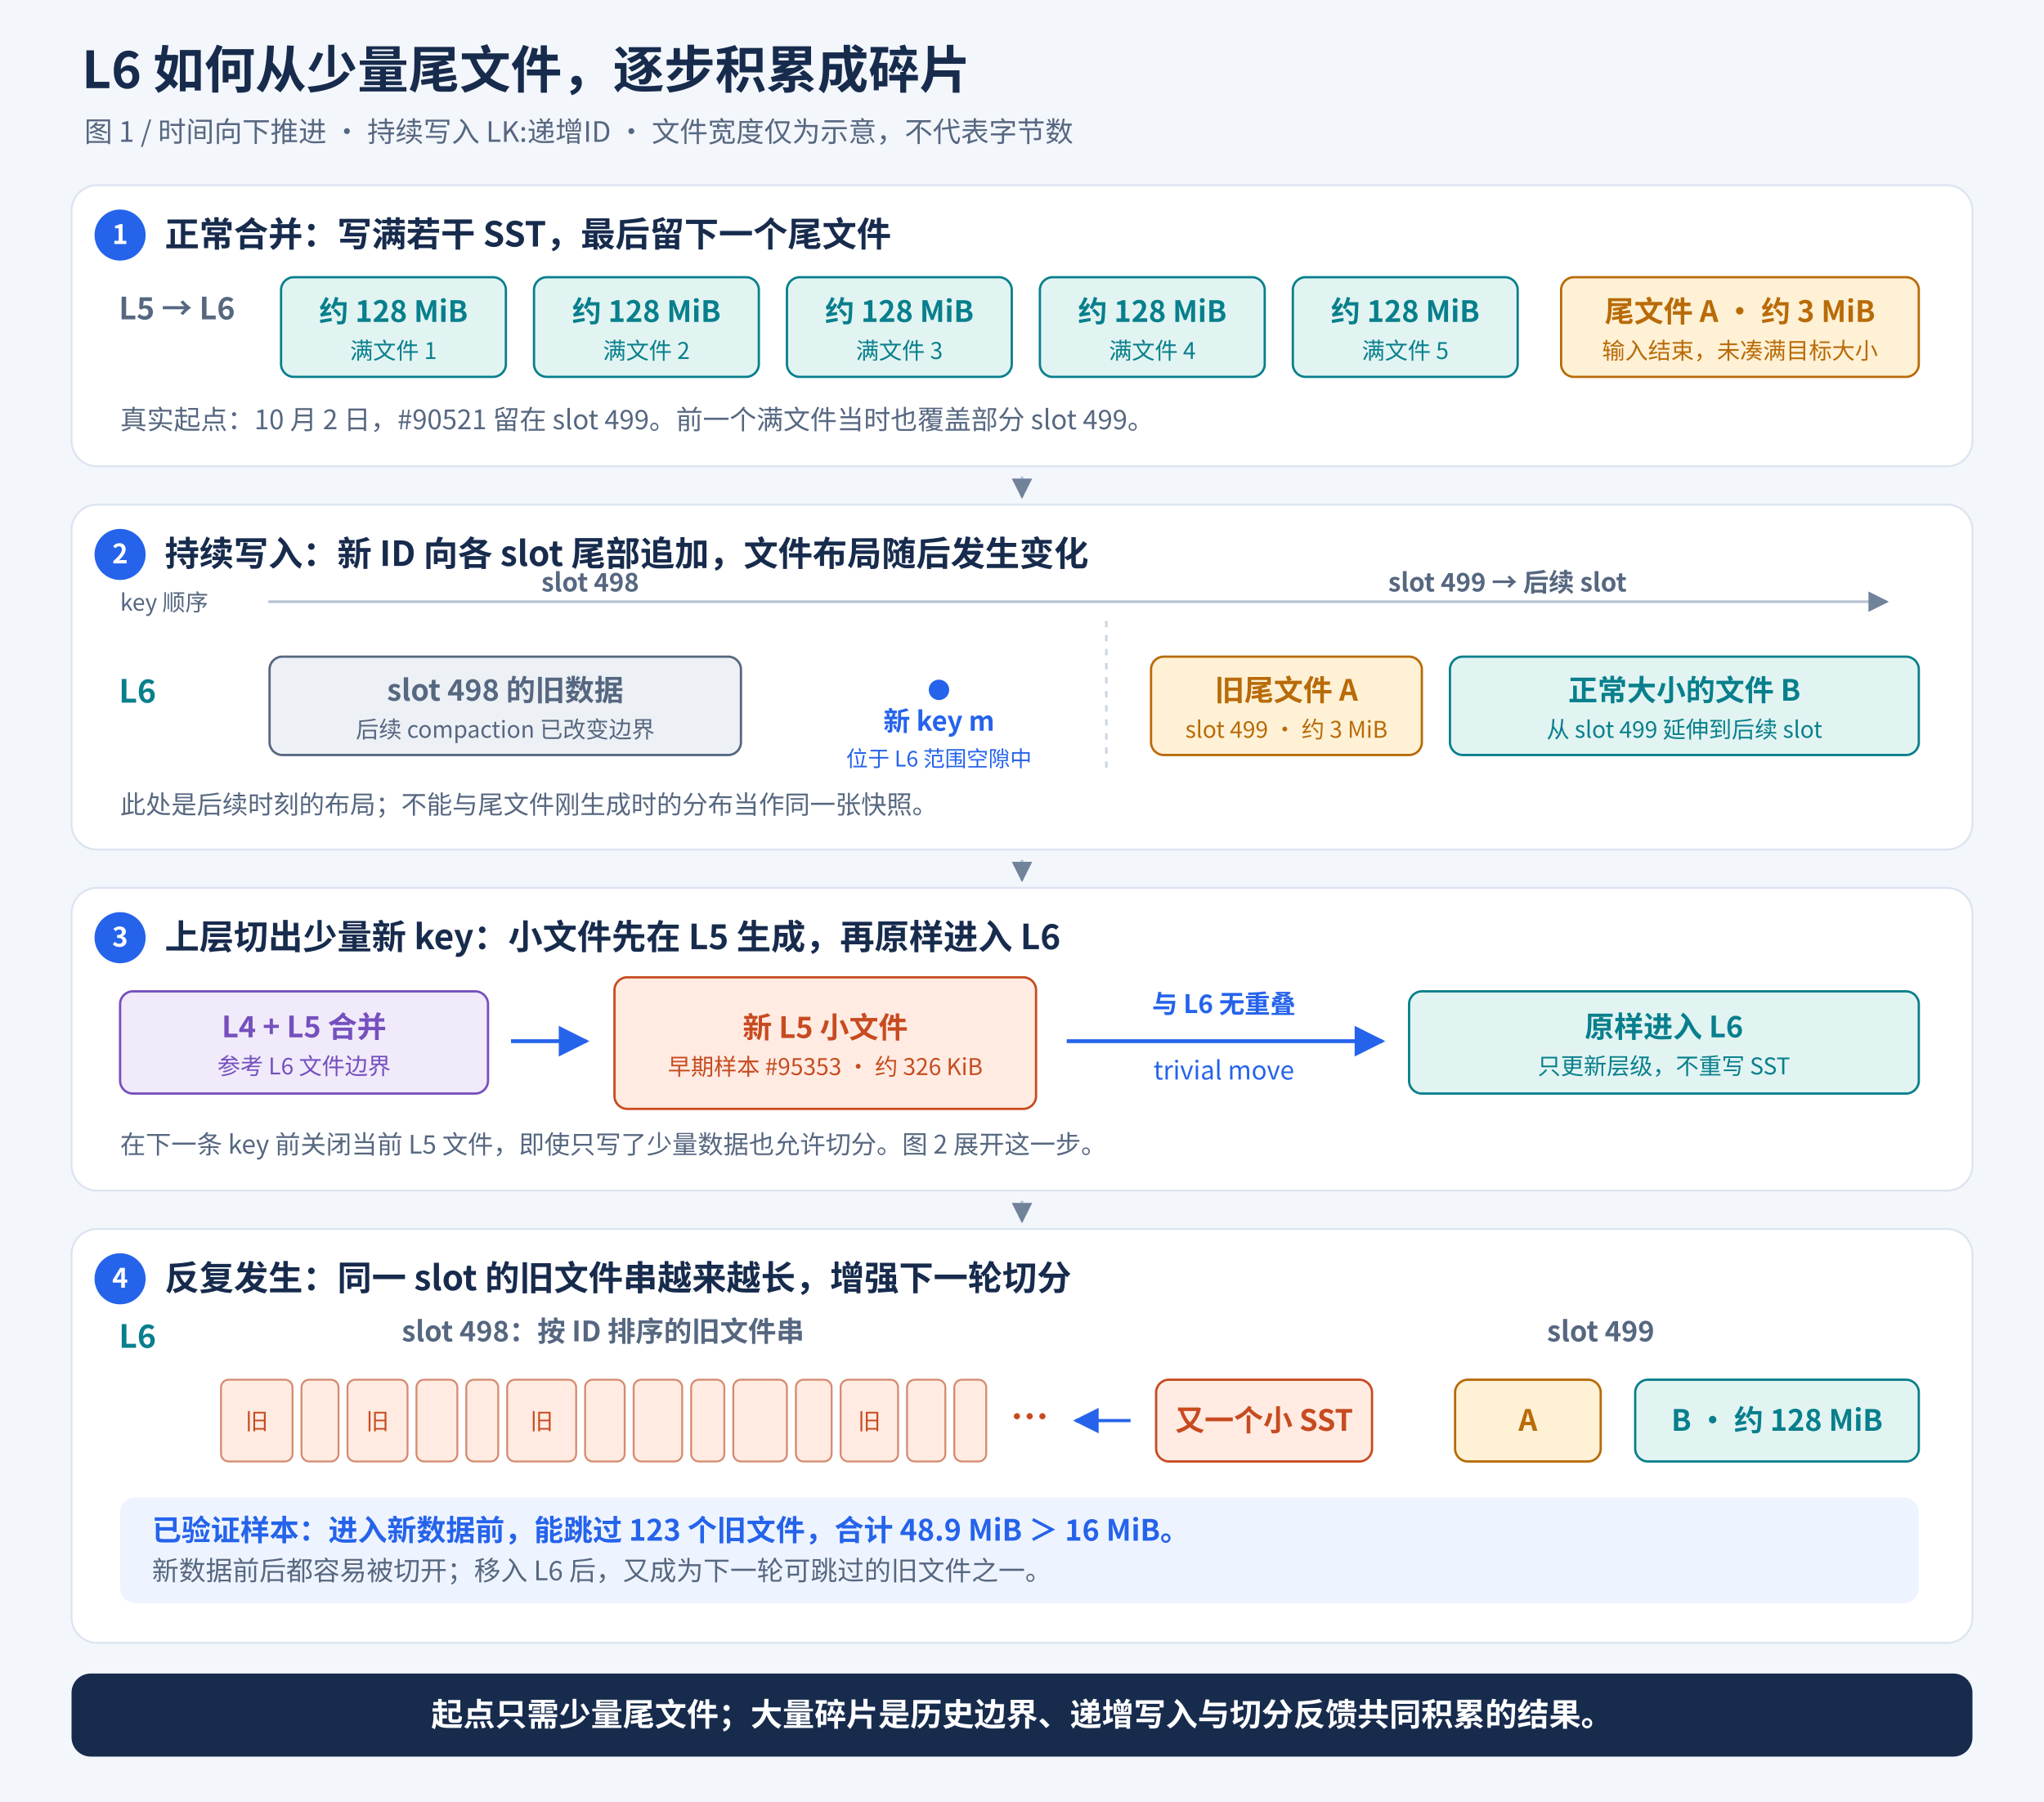
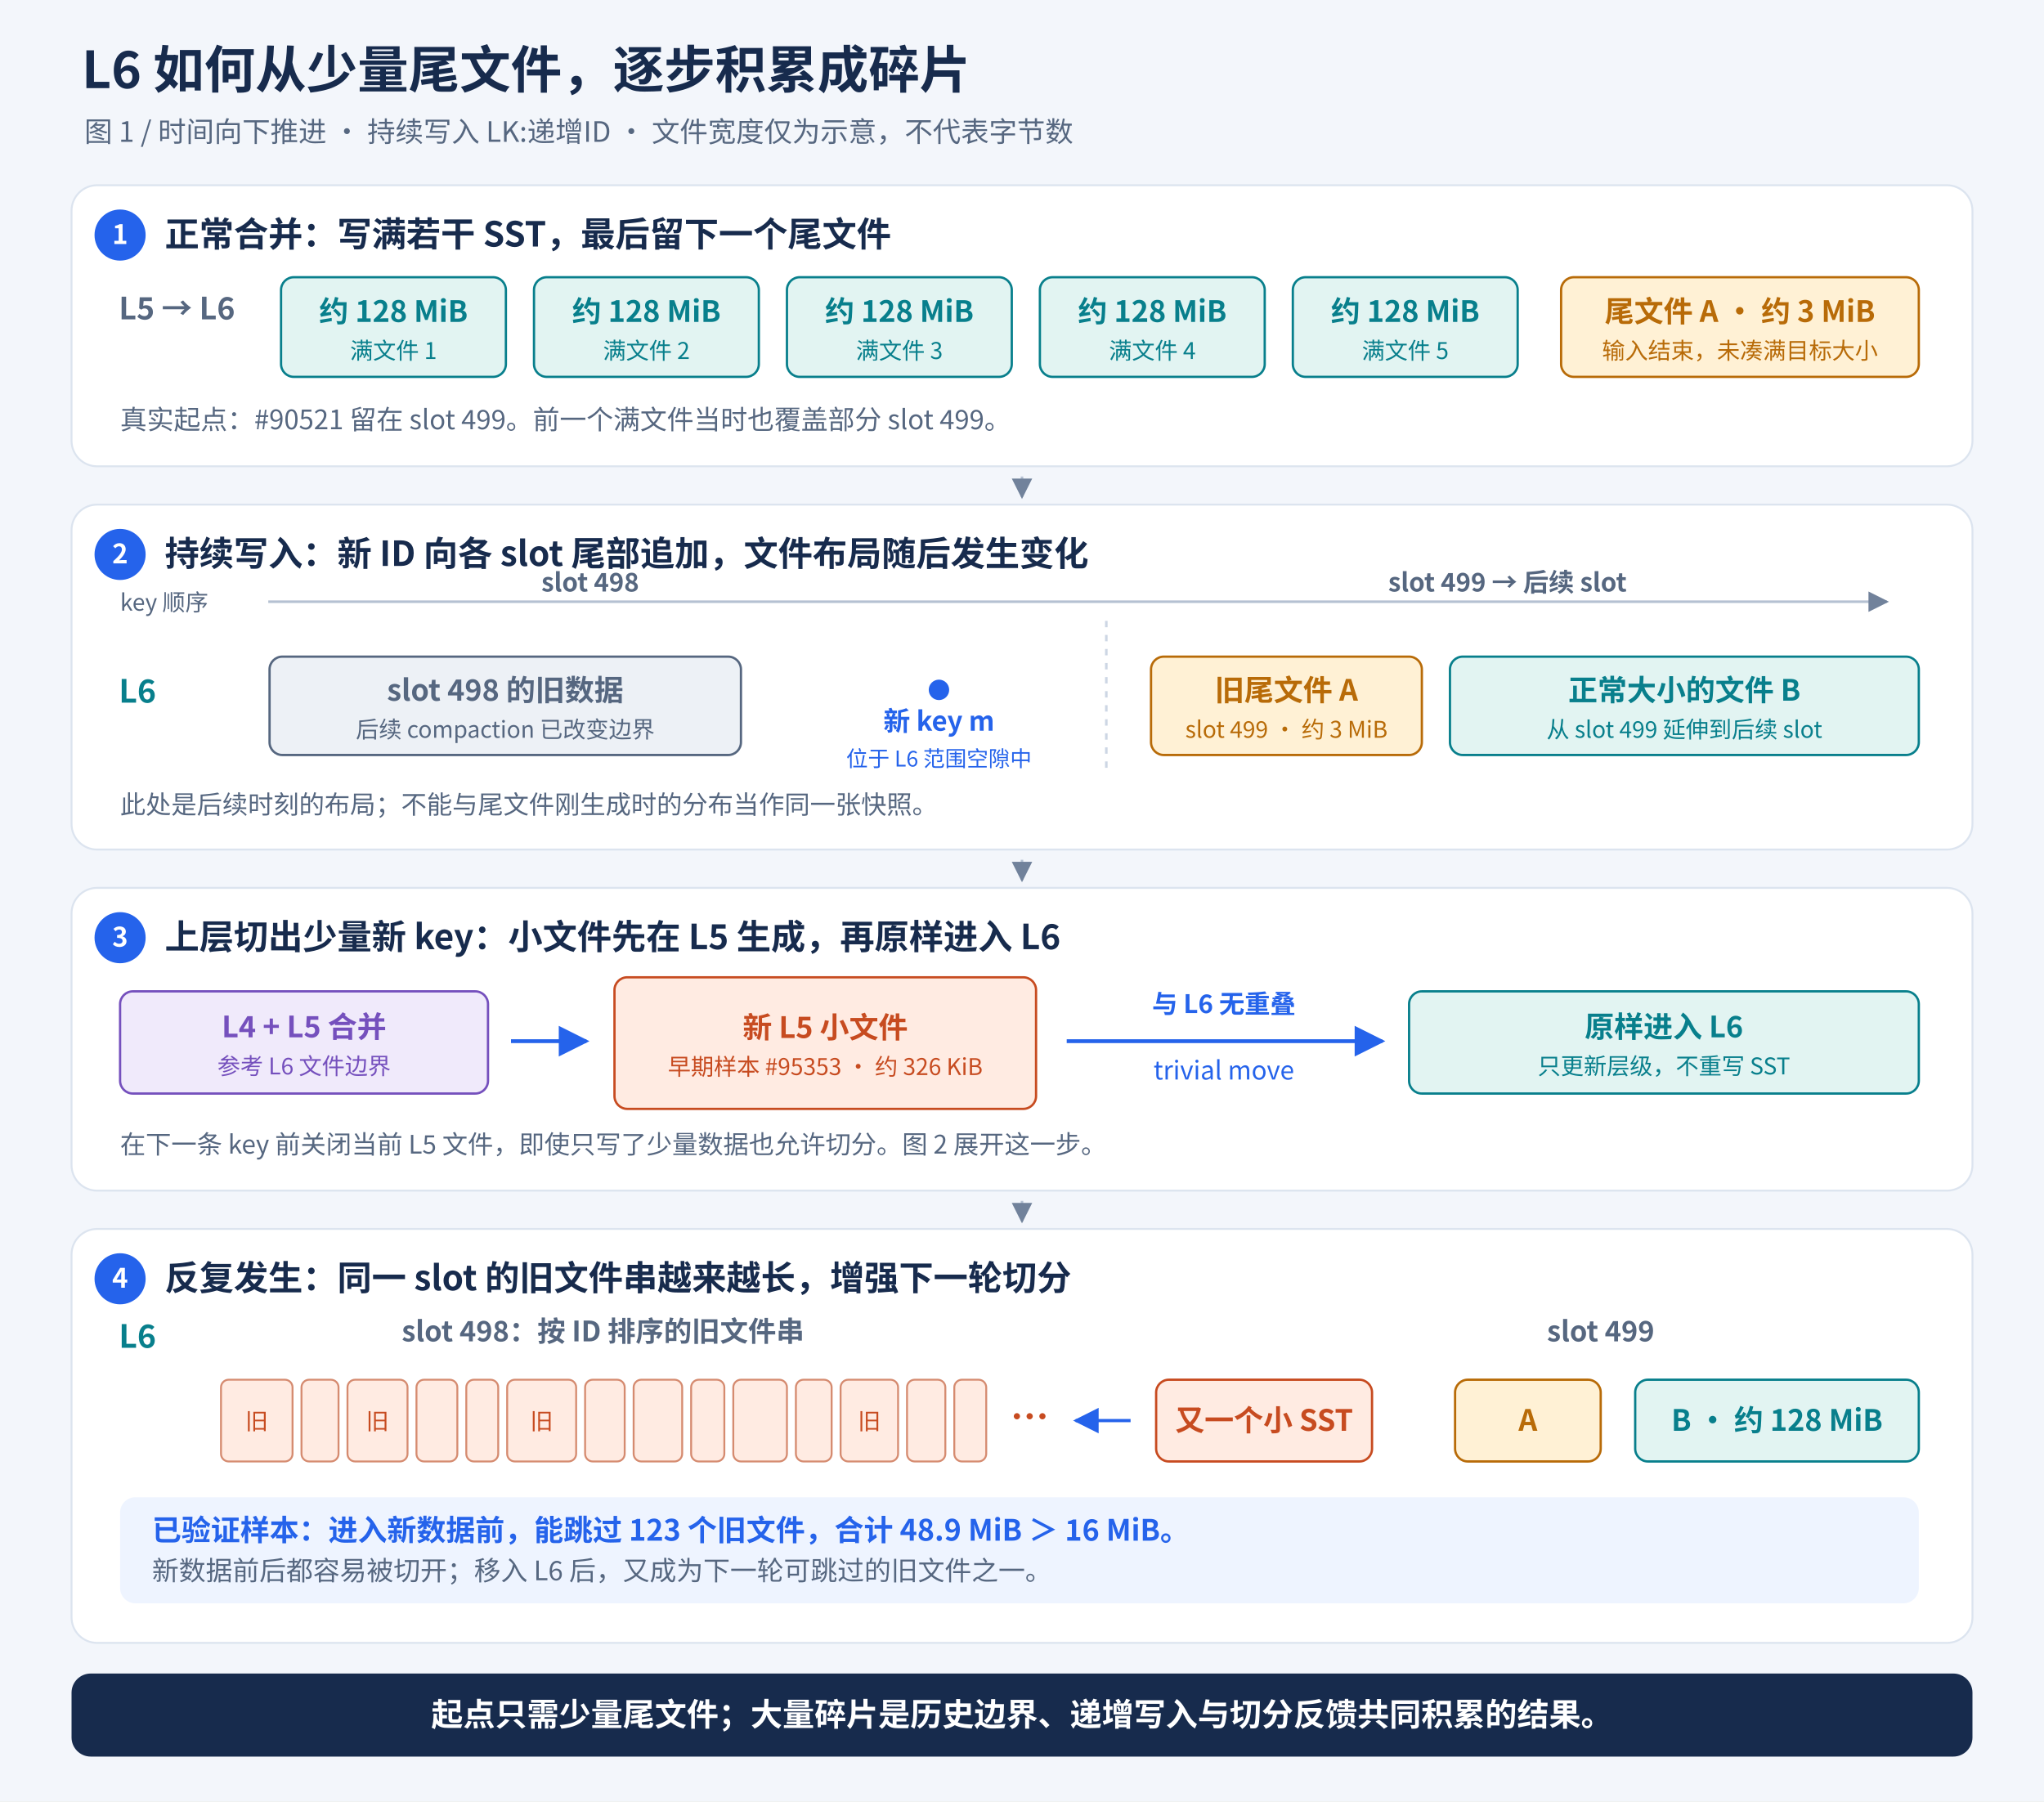
<svg xmlns="http://www.w3.org/2000/svg" width="1600" height="1410" viewBox="0 0 1600 1410" role="img" aria-labelledby="title description">
  <defs>
    <marker id="arrow" viewBox="0 0 10 10" refX="9" refY="5" markerWidth="8" markerHeight="8" orient="auto-start-reverse">
      <path d="M 0 0 L 10 5 L 0 10 z" fill="#71829b" />
    </marker>
    <marker id="blue-arrow" viewBox="0 0 10 10" refX="9" refY="5" markerWidth="8" markerHeight="8" orient="auto">
      <path d="M 0 0 L 10 5 L 0 10 z" fill="#2563eb" />
    </marker>
  </defs>
  <style>
text { font-family: "PingFang SC", "Microsoft YaHei", "Noto Sans CJK SC", sans-serif; fill: #172b4d; }
</style>
  <rect x="0" y="0" width="1600" height="1410" rx="0" fill="#f3f6fb" stroke="none" stroke-width="1.5" />
  <text x="64" y="69" font-size="40" style="fill:#172b4d" font-weight="750" text-anchor="start">L6 如何从少量尾文件，逐步积累成碎片</text>
  <text x="66" y="111" font-size="22" style="fill:#566780" font-weight="400" text-anchor="start">图 1 / 时间向下推进 · 持续写入 LK:递增ID · 文件宽度仅为示意，不代表字节数</text>
  <rect x="56" y="145" width="1488" height="220" rx="20" fill="#ffffff" stroke="#dce4ef" stroke-width="1.5" />
  <circle cx="94" cy="184" r="20" fill="#2563eb" stroke="none" stroke-width="2" />
  <text x="94" y="191" font-size="21" style="fill:#ffffff" font-weight="700" text-anchor="middle">1</text>
  <text x="129" y="193" font-size="27" style="fill:#172b4d" font-weight="650" text-anchor="start">正常合并：写满若干 SST，最后留下一个尾文件</text>
  <text x="93" y="250" font-size="24" style="fill:#566780" font-weight="650" text-anchor="start">L5 → L6</text>
  <rect x="220" y="217" width="176" height="78" rx="10" fill="#e2f4f2" stroke="#087f8c" stroke-width="1.8" />
  <text x="308.0" y="252.0" font-size="23" style="fill:#087f8c" font-weight="650" text-anchor="middle">约 128 MiB</text>
  <text x="308.0" y="281.0" font-size="18" style="fill:#087f8c" font-weight="400" text-anchor="middle">满文件 1</text>
  <rect x="418" y="217" width="176" height="78" rx="10" fill="#e2f4f2" stroke="#087f8c" stroke-width="1.8" />
  <text x="506.0" y="252.0" font-size="23" style="fill:#087f8c" font-weight="650" text-anchor="middle">约 128 MiB</text>
  <text x="506.0" y="281.0" font-size="18" style="fill:#087f8c" font-weight="400" text-anchor="middle">满文件 2</text>
  <rect x="616" y="217" width="176" height="78" rx="10" fill="#e2f4f2" stroke="#087f8c" stroke-width="1.8" />
  <text x="704.0" y="252.0" font-size="23" style="fill:#087f8c" font-weight="650" text-anchor="middle">约 128 MiB</text>
  <text x="704.0" y="281.0" font-size="18" style="fill:#087f8c" font-weight="400" text-anchor="middle">满文件 3</text>
  <rect x="814" y="217" width="176" height="78" rx="10" fill="#e2f4f2" stroke="#087f8c" stroke-width="1.8" />
  <text x="902.0" y="252.0" font-size="23" style="fill:#087f8c" font-weight="650" text-anchor="middle">约 128 MiB</text>
  <text x="902.0" y="281.0" font-size="18" style="fill:#087f8c" font-weight="400" text-anchor="middle">满文件 4</text>
  <rect x="1012" y="217" width="176" height="78" rx="10" fill="#e2f4f2" stroke="#087f8c" stroke-width="1.8" />
  <text x="1100.0" y="252.0" font-size="23" style="fill:#087f8c" font-weight="650" text-anchor="middle">约 128 MiB</text>
  <text x="1100.0" y="281.0" font-size="18" style="fill:#087f8c" font-weight="400" text-anchor="middle">满文件 5</text>
  <rect x="1222" y="217" width="280" height="78" rx="10" fill="#fff1d5" stroke="#b86b08" stroke-width="1.8" />
  <text x="1362.0" y="252.0" font-size="23" style="fill:#b86b08" font-weight="650" text-anchor="middle">尾文件 A · 约 3 MiB</text>
  <text x="1362.0" y="281.0" font-size="18" style="fill:#b86b08" font-weight="400" text-anchor="middle">输入结束，未凑满目标大小</text>
-   <text x="94" y="336" font-size="21" style="fill:#566780" font-weight="400" text-anchor="start">真实起点：10 月 2 日，#90521 留在 slot 499。前一个满文件当时也覆盖部分 slot 499。</text>
+   <text x="94" y="336" font-size="21" style="fill:#566780" font-weight="400" text-anchor="start">真实起点：#90521 留在 slot 499。前一个满文件当时也覆盖部分 slot 499。</text>
  <line x1="800" y1="373" x2="800" y2="389" stroke="#b5c1d2" stroke-width="2" marker-end="url(#arrow)" />
  <rect x="56" y="395" width="1488" height="270" rx="20" fill="#ffffff" stroke="#dce4ef" stroke-width="1.5" />
  <circle cx="94" cy="434" r="20" fill="#2563eb" stroke="none" stroke-width="2" />
  <text x="94" y="441" font-size="21" style="fill:#ffffff" font-weight="700" text-anchor="middle">2</text>
  <text x="129" y="443" font-size="27" style="fill:#172b4d" font-weight="650" text-anchor="start">持续写入：新 ID 向各 slot 尾部追加，文件布局随后发生变化</text>
  <text x="94" y="478" font-size="18" style="fill:#566780" font-weight="400" text-anchor="start">key 顺序</text>
  <line x1="210" y1="471" x2="1477" y2="471" stroke="#b5c1d2" stroke-width="2" marker-end="url(#arrow)" />
  <text x="462" y="463" font-size="20" style="fill:#566780" font-weight="600" text-anchor="middle">slot 498</text>
  <text x="1180" y="463" font-size="20" style="fill:#566780" font-weight="600" text-anchor="middle">slot 499 → 后续 slot</text>
  <line x1="866" y1="486" x2="866" y2="602" stroke="#cdd6e4" stroke-width="2" stroke-dasharray="5 6" />
  <text x="93" y="550" font-size="25" style="fill:#087f8c" font-weight="700" text-anchor="start">L6</text>
  <rect x="211" y="514" width="369" height="77" rx="10" fill="#edf1f6" stroke="#566780" stroke-width="1.8" />
  <text x="395.5" y="548.5" font-size="23" style="fill:#566780" font-weight="650" text-anchor="middle">slot 498 的旧数据</text>
  <text x="395.5" y="577.5" font-size="18" style="fill:#566780" font-weight="400" text-anchor="middle">后续 compaction 已改变边界</text>
  <circle cx="735" cy="540" r="8" fill="#2563eb" stroke="none" stroke-width="2" />
  <text x="735" y="572" font-size="21" style="fill:#2563eb" font-weight="650" text-anchor="middle">新 key m</text>
  <text x="735" y="600" font-size="17" style="fill:#2563eb" font-weight="400" text-anchor="middle">位于 L6 范围空隙中</text>
  <rect x="901" y="514" width="212" height="77" rx="10" fill="#fff1d5" stroke="#b86b08" stroke-width="1.8" />
  <text x="1007.0" y="548.5" font-size="23" style="fill:#b86b08" font-weight="650" text-anchor="middle">旧尾文件 A</text>
  <text x="1007.0" y="577.5" font-size="18" style="fill:#b86b08" font-weight="400" text-anchor="middle">slot 499 · 约 3 MiB</text>
  <rect x="1135" y="514" width="367" height="77" rx="10" fill="#e2f4f2" stroke="#087f8c" stroke-width="1.8" />
  <text x="1318.5" y="548.5" font-size="23" style="fill:#087f8c" font-weight="650" text-anchor="middle">正常大小的文件 B</text>
  <text x="1318.5" y="577.5" font-size="18" style="fill:#087f8c" font-weight="400" text-anchor="middle">从 slot 499 延伸到后续 slot</text>
  <text x="94" y="637" font-size="20" style="fill:#566780" font-weight="400" text-anchor="start">此处是后续时刻的布局；不能与尾文件刚生成时的分布当作同一张快照。</text>
  <line x1="800" y1="673" x2="800" y2="689" stroke="#b5c1d2" stroke-width="2" marker-end="url(#arrow)" />
  <rect x="56" y="695" width="1488" height="237" rx="20" fill="#ffffff" stroke="#dce4ef" stroke-width="1.5" />
  <circle cx="94" cy="734" r="20" fill="#2563eb" stroke="none" stroke-width="2" />
  <text x="94" y="741" font-size="21" style="fill:#ffffff" font-weight="700" text-anchor="middle">3</text>
  <text x="129" y="743" font-size="27" style="fill:#172b4d" font-weight="650" text-anchor="start">上层切出少量新 key：小文件先在 L5 生成，再原样进入 L6</text>
  <rect x="94" y="776" width="288" height="80" rx="10" fill="#f0eafb" stroke="#7550bd" stroke-width="1.8" />
  <text x="238.0" y="812.0" font-size="23" style="fill:#7550bd" font-weight="650" text-anchor="middle">L4 + L5 合并</text>
  <text x="238.0" y="841.0" font-size="18" style="fill:#7550bd" font-weight="400" text-anchor="middle">参考 L6 文件边界</text>
  <line x1="400" y1="815" x2="459" y2="815" stroke="#2563eb" stroke-width="3" marker-end="url(#blue-arrow)" />
  <rect x="481" y="765" width="330" height="103" rx="10" fill="#ffebe2" stroke="#c74b20" stroke-width="1.8" />
  <text x="646.0" y="812.5" font-size="23" style="fill:#c74b20" font-weight="650" text-anchor="middle">新 L5 小文件</text>
  <text x="646.0" y="841.5" font-size="18" style="fill:#c74b20" font-weight="400" text-anchor="middle">早期样本 #95353 · 约 326 KiB</text>
  <line x1="835" y1="815" x2="1082" y2="815" stroke="#2563eb" stroke-width="3" marker-end="url(#blue-arrow)" />
  <text x="958" y="793" font-size="20" style="fill:#2563eb" font-weight="600" text-anchor="middle">与 L6 无重叠</text>
  <text x="958" y="845" font-size="20" style="fill:#2563eb" font-weight="500" text-anchor="middle">trivial move</text>
  <rect x="1103" y="776" width="399" height="80" rx="10" fill="#e2f4f2" stroke="#087f8c" stroke-width="1.8" />
  <text x="1302.5" y="812.0" font-size="23" style="fill:#087f8c" font-weight="650" text-anchor="middle">原样进入 L6</text>
  <text x="1302.5" y="841.0" font-size="18" style="fill:#087f8c" font-weight="400" text-anchor="middle">只更新层级，不重写 SST</text>
  <text x="94" y="903" font-size="20" style="fill:#566780" font-weight="400" text-anchor="start">在下一条 key 前关闭当前 L5 文件，即使只写了少量数据也允许切分。图 2 展开这一步。</text>
  <line x1="800" y1="940" x2="800" y2="956" stroke="#b5c1d2" stroke-width="2" marker-end="url(#arrow)" />
  <rect x="56" y="962" width="1488" height="324" rx="20" fill="#ffffff" stroke="#dce4ef" stroke-width="1.5" />
  <circle cx="94" cy="1001" r="20" fill="#2563eb" stroke="none" stroke-width="2" />
  <text x="94" y="1008" font-size="21" style="fill:#ffffff" font-weight="700" text-anchor="middle">4</text>
  <text x="129" y="1010" font-size="27" style="fill:#172b4d" font-weight="650" text-anchor="start">反复发生：同一 slot 的旧文件串越来越长，增强下一轮切分</text>
  <text x="93" y="1055" font-size="25" style="fill:#087f8c" font-weight="700" text-anchor="start">L6</text>
  <text x="472" y="1050" font-size="22" style="fill:#566780" font-weight="600" text-anchor="middle">slot 498：按 ID 排序的旧文件串</text>
  <text x="1253" y="1050" font-size="22" style="fill:#566780" font-weight="600" text-anchor="middle">slot 499</text>
  <rect x="173" y="1080" width="56" height="64" rx="6" fill="#ffebe2" stroke="#d58b70" stroke-width="1.5" />
  <text x="201.0" y="1119" font-size="18" style="fill:#c74b20" font-weight="500" text-anchor="middle">旧</text>
  <rect x="236" y="1080" width="29" height="64" rx="6" fill="#ffebe2" stroke="#d58b70" stroke-width="1.5" />
  <rect x="272" y="1080" width="47" height="64" rx="6" fill="#ffebe2" stroke="#d58b70" stroke-width="1.5" />
  <text x="295.5" y="1119" font-size="18" style="fill:#c74b20" font-weight="500" text-anchor="middle">旧</text>
  <rect x="326" y="1080" width="32" height="64" rx="6" fill="#ffebe2" stroke="#d58b70" stroke-width="1.5" />
  <rect x="365" y="1080" width="25" height="64" rx="6" fill="#ffebe2" stroke="#d58b70" stroke-width="1.5" />
  <rect x="397" y="1080" width="54" height="64" rx="6" fill="#ffebe2" stroke="#d58b70" stroke-width="1.5" />
  <text x="424.0" y="1119" font-size="18" style="fill:#c74b20" font-weight="500" text-anchor="middle">旧</text>
  <rect x="458" y="1080" width="31" height="64" rx="6" fill="#ffebe2" stroke="#d58b70" stroke-width="1.5" />
  <rect x="496" y="1080" width="38" height="64" rx="6" fill="#ffebe2" stroke="#d58b70" stroke-width="1.5" />
  <rect x="541" y="1080" width="26" height="64" rx="6" fill="#ffebe2" stroke="#d58b70" stroke-width="1.5" />
  <rect x="574" y="1080" width="42" height="64" rx="6" fill="#ffebe2" stroke="#d58b70" stroke-width="1.5" />
  <rect x="623" y="1080" width="28" height="64" rx="6" fill="#ffebe2" stroke="#d58b70" stroke-width="1.5" />
  <rect x="658" y="1080" width="45" height="64" rx="6" fill="#ffebe2" stroke="#d58b70" stroke-width="1.5" />
  <text x="680.5" y="1119" font-size="18" style="fill:#c74b20" font-weight="500" text-anchor="middle">旧</text>
  <rect x="710" y="1080" width="30" height="64" rx="6" fill="#ffebe2" stroke="#d58b70" stroke-width="1.5" />
  <rect x="747" y="1080" width="25" height="64" rx="6" fill="#ffebe2" stroke="#d58b70" stroke-width="1.5" />
  <text x="791" y="1120" font-size="30" style="fill:#c74b20" font-weight="650" text-anchor="start">…</text>
  <rect x="905" y="1080" width="169" height="64" rx="10" fill="#ffebe2" stroke="#c74b20" stroke-width="1.8" />
  <text x="989.5" y="1120.0" font-size="23" style="fill:#c74b20" font-weight="650" text-anchor="middle">又一个小 SST</text>
  <line x1="885" y1="1112" x2="842" y2="1112" stroke="#2563eb" stroke-width="2.5" marker-end="url(#blue-arrow)" />
  <rect x="1139" y="1080" width="114" height="64" rx="10" fill="#fff1d5" stroke="#b86b08" stroke-width="1.8" />
  <text x="1196.0" y="1120.0" font-size="23" style="fill:#b86b08" font-weight="650" text-anchor="middle">A</text>
  <rect x="1280" y="1080" width="222" height="64" rx="10" fill="#e2f4f2" stroke="#087f8c" stroke-width="1.8" />
  <text x="1391.0" y="1120.0" font-size="23" style="fill:#087f8c" font-weight="650" text-anchor="middle">B · 约 128 MiB</text>
  <rect x="94" y="1172" width="1408" height="83" rx="12" fill="#eef4ff" stroke="none" stroke-width="1.5" />
  <text x="119" y="1206" font-size="23" style="fill:#2563eb" font-weight="650" text-anchor="start">已验证样本：进入新数据前，能跳过 123 个旧文件，合计 48.9 MiB ＞ 16 MiB。</text>
  <text x="119" y="1237" font-size="21" style="fill:#566780" font-weight="400" text-anchor="start">新数据前后都容易被切开；移入 L6 后，又成为下一轮可跳过的旧文件之一。</text>
  <rect x="56" y="1310" width="1488" height="65" rx="15" fill="#172b4d" stroke="none" stroke-width="1.5" />
  <text x="800" y="1351" font-size="25" style="fill:#ffffff" font-weight="600" text-anchor="middle">起点只需少量尾文件；大量碎片是历史边界、递增写入与切分反馈共同积累的结果。</text>
</svg>
